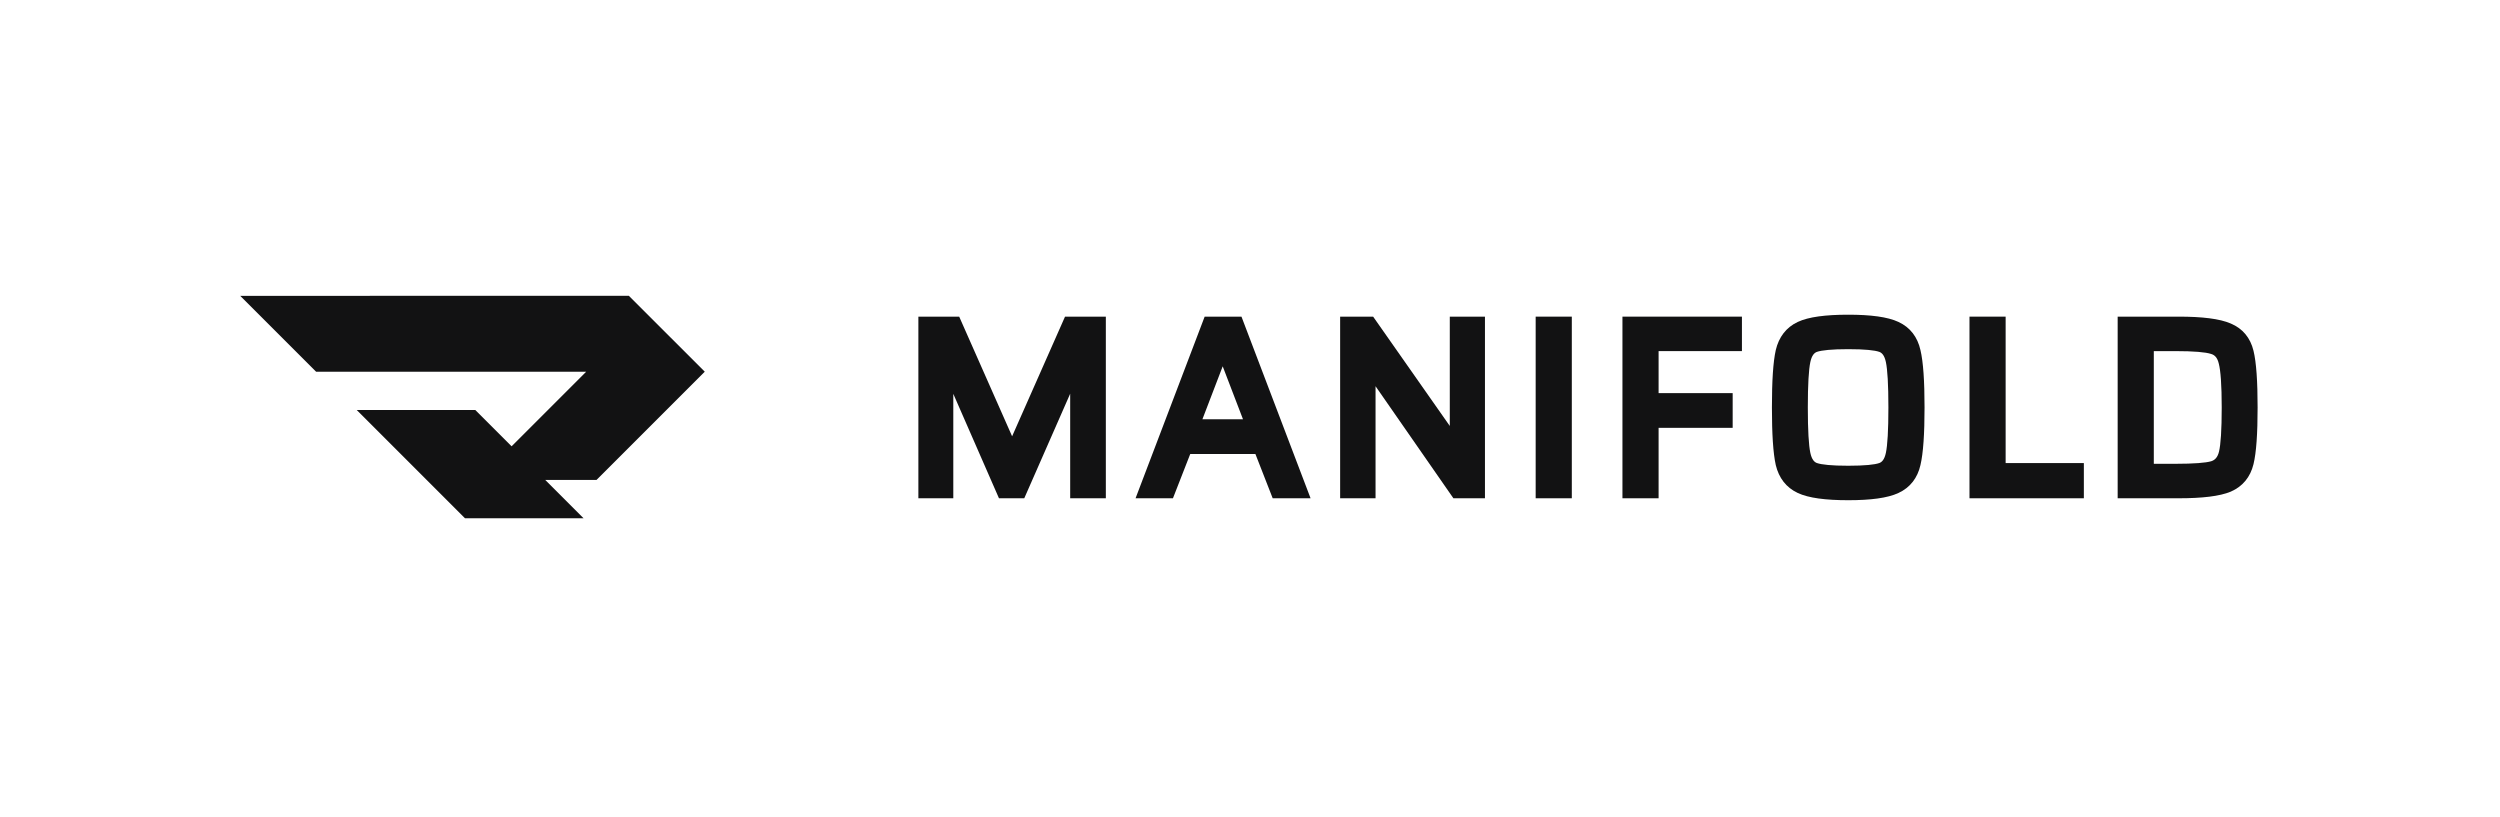
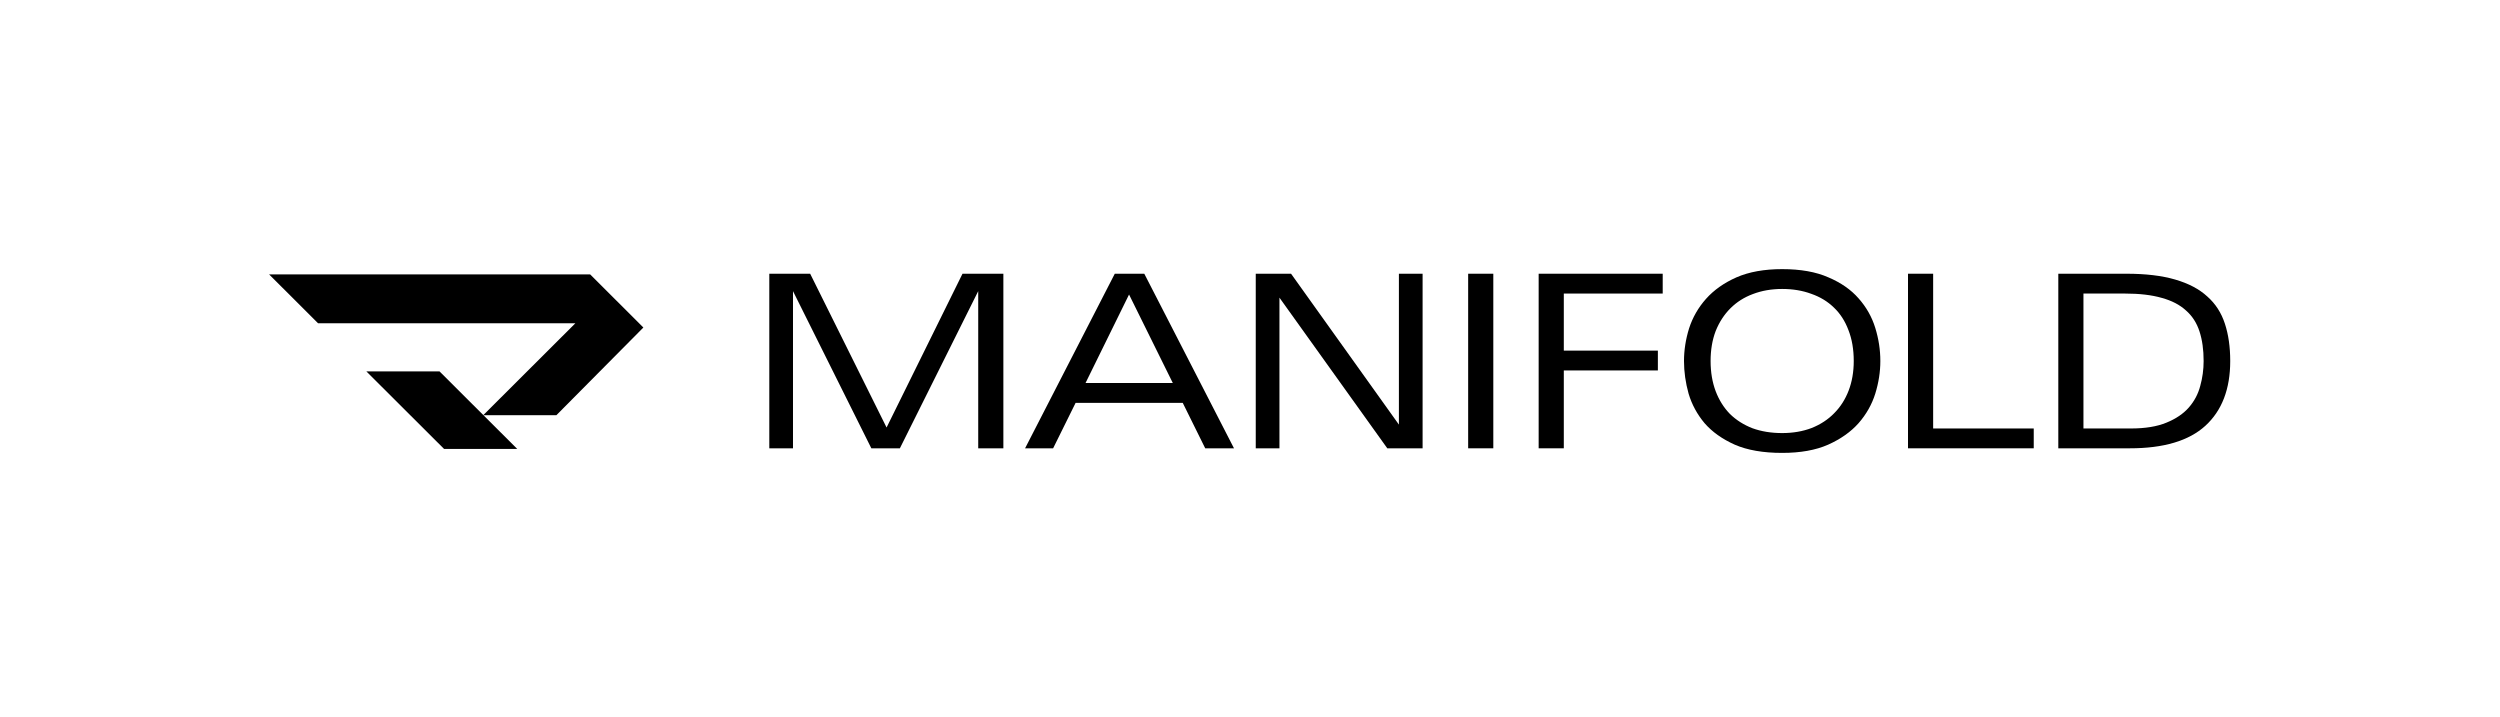
- <svg xmlns="http://www.w3.org/2000/svg" width="1124" height="367" viewBox="0 0 1124 367" fill="none">
-   <path d="M481.155 224.023V177.012L460.51 224.023H449.136L428.603 177.071V224.023H412.901V142.36H431.252L455.044 196.163L478.836 142.36H497.186V224.023H481.155Z" fill="#121213" />
-   <path fill-rule="evenodd" clip-rule="evenodd" d="M572.204 224.023L564.426 204.108H535.135L527.357 224.023H510.547L541.616 142.36H558.165L589.233 224.023H572.204ZM549.726 164.695L540.603 188.502H558.849L549.726 164.695Z" fill="#121213" />
-   <path d="M653.449 224.023L618.446 173.641V224.023H602.525V142.36H617.361L651.826 191.512V142.36H667.637V224.023H653.449Z" fill="#121213" />
-   <path d="M690.436 224.023V142.36H706.686V224.023H690.436Z" fill="#121213" />
-   <path d="M729.453 224.023V142.36H783.171V157.857H745.703V176.749H779.008V192.355H745.703V224.023H729.453Z" fill="#121213" />
-   <path fill-rule="evenodd" clip-rule="evenodd" d="M798.386 209.091L798.38 209.063C797.196 203.733 796.656 195.024 796.656 183.192C796.656 171.363 797.196 162.683 798.382 157.419L798.386 157.401L798.39 157.383C799.768 151.566 803.041 147.205 808.251 144.754C813.155 142.446 820.911 141.489 830.965 141.489C840.944 141.489 848.658 142.446 853.56 144.749C858.839 147.195 862.13 151.557 863.435 157.402C864.701 162.693 865.274 171.384 865.274 183.192C865.274 195.014 864.699 203.738 863.434 209.093C862.124 214.883 858.822 219.196 853.56 221.634C848.658 223.937 840.944 224.894 830.965 224.894C820.911 224.894 813.155 223.937 808.251 221.629C803.059 219.187 799.777 214.878 798.393 209.12L798.386 209.091ZM830.965 209.397C838.469 209.397 842.934 208.898 844.926 208.183C846.039 207.784 847.23 206.716 847.893 203.6C848.613 200.223 849.024 193.523 849.024 183.192C849.024 172.86 848.613 166.16 847.893 162.783C847.23 159.668 846.039 158.599 844.926 158.2C842.934 157.485 838.469 156.987 830.965 156.987C823.492 156.987 818.971 157.48 816.882 158.205C815.773 158.607 814.588 159.68 813.927 162.783C813.208 166.16 812.796 172.86 812.796 183.192C812.796 193.523 813.208 200.223 813.927 203.6C814.588 206.704 815.773 207.776 816.882 208.179C818.972 208.903 823.492 209.397 830.965 209.397Z" fill="#121213" />
-   <path d="M885.482 142.36H901.732V208.199H936.9V224.023H885.482V142.36Z" fill="#121213" />
-   <path fill-rule="evenodd" clip-rule="evenodd" d="M952.102 142.36H979.509C989.973 142.36 997.975 143.278 1002.99 145.468C1008.35 147.731 1011.77 151.934 1013.17 157.687C1014.45 162.909 1015.02 171.508 1015.02 183.192C1015.02 194.875 1014.45 203.474 1013.17 208.696C1011.77 214.45 1008.36 218.677 1003.01 221.015L1002.99 221.025L1002.97 221.034C997.973 223.137 989.984 224.023 979.509 224.023H952.102V142.36ZM997.561 163.448L997.553 163.417C996.895 160.69 995.672 159.59 994.108 159.136L994.06 159.121L994.012 159.106C991.679 158.353 986.51 157.857 977.975 157.857H968.352V208.526H977.975C986.552 208.526 991.787 208.073 994.17 207.371C995.802 206.849 997.016 205.687 997.664 203.071C998.432 199.888 998.883 193.384 998.883 183.192C998.883 173.067 998.393 166.628 997.569 163.479L997.561 163.448Z" fill="#121213" />
-   <path d="M108 133.009L142.116 167.125L263.546 167.118L230.011 200.653L213.681 184.323H160.37L209.047 233H262.358L245.149 215.791H268.184L316.86 167.116H316.861V167.115H316.86L282.745 133L108 133.009Z" fill="#121213" />
+ <svg xmlns="http://www.w3.org/2000/svg" width="1124" height="322" viewBox="0 0 1124 322" fill="none">
+   <path d="M289.256 147.254L265.345 123.38H121L142.988 145.328H258.695L217.302 186.631L197.609 166.981H164.716L199.649 201.831H232.542L217.346 186.676H250.15L289.256 147.254Z" fill="black" />
+   <path d="M1002.71 162.312C1002.71 174.923 998.977 184.635 991.512 191.448C984.12 198.188 972.813 201.558 957.593 201.558H925.413V123.065H955.962C964.659 123.065 971.98 123.935 977.923 125.675C983.938 127.414 988.758 129.951 992.382 133.285C996.078 136.546 998.724 140.641 1000.32 145.57C1001.91 150.426 1002.71 156.006 1002.71 162.312ZM990.751 162.312C990.751 157.238 990.135 152.817 988.903 149.048C987.671 145.207 985.642 142.054 982.815 139.59C980.061 137.054 976.437 135.169 971.943 133.937C967.45 132.632 961.905 131.98 955.31 131.98H936.719V192.643H958.028C964.478 192.643 969.805 191.774 974.009 190.034C978.285 188.295 981.655 186.012 984.119 183.185C986.584 180.359 988.287 177.133 989.229 173.509C990.244 169.886 990.751 166.153 990.751 162.312Z" fill="black" />
+   <path d="M857.837 201.558V123.065H869.143V192.643H914.369V201.558H857.837Z" fill="black" />
+   <path d="M845.403 162.312C845.403 167.168 844.642 172.06 843.12 176.989C841.598 181.844 839.098 186.266 835.619 190.252C832.14 194.166 827.574 197.391 821.92 199.928C816.34 202.392 809.454 203.624 801.264 203.624C792.712 203.624 785.609 202.392 779.956 199.928C774.303 197.391 769.773 194.166 766.367 190.252C763.033 186.266 760.641 181.844 759.192 176.989C757.815 172.06 757.126 167.168 757.126 162.312C757.126 157.456 757.887 152.564 759.409 147.635C761.004 142.707 763.54 138.286 767.019 134.372C770.57 130.386 775.137 127.161 780.717 124.696C786.37 122.232 793.22 121 801.264 121C809.527 121 816.448 122.232 822.029 124.696C827.682 127.088 832.212 130.241 835.619 134.155C839.098 138.068 841.598 142.489 843.12 147.418C844.642 152.346 845.403 157.311 845.403 162.312ZM833.444 162.312C833.444 157.094 832.647 152.455 831.053 148.396C829.531 144.338 827.356 140.967 824.53 138.286C821.703 135.532 818.297 133.466 814.31 132.089C810.397 130.639 806.048 129.915 801.264 129.915C796.481 129.915 792.096 130.676 788.11 132.198C784.196 133.647 780.826 135.785 777.999 138.612C775.173 141.439 772.962 144.845 771.368 148.831C769.846 152.817 769.085 157.311 769.085 162.312C769.085 167.313 769.846 171.843 771.368 175.901C772.89 179.888 775.028 183.294 777.782 186.121C780.609 188.875 783.979 191.013 787.892 192.535C791.879 193.984 796.336 194.709 801.264 194.709C806.12 194.709 810.542 193.948 814.528 192.426C818.514 190.832 821.884 188.621 824.638 185.794C827.465 182.968 829.639 179.561 831.161 175.575C832.683 171.589 833.444 167.168 833.444 162.312Z" fill="black" />
+   <path d="M703.087 131.98V157.637H745.377V166.552H703.087V201.558H691.78V123.065H747.551V131.98H703.087Z" fill="black" />
+   <path d="M660.085 201.558V123.065H671.391V201.558H660.085Z" fill="black" />
+   <path d="M623.727 201.558L575.24 133.828V201.558H564.586V123.065H580.458L628.946 190.904V123.065H639.6V201.558H623.727Z" fill="black" />
+   <path d="M541.867 201.558L531.757 181.12H483.596L473.485 201.558H460.874L501.207 123.065H514.471L554.804 201.558H541.867ZM507.622 132.415L488.053 172.205H527.299L507.622 132.415Z" fill="black" />
+   <path d="M439.807 201.558V130.893L404.583 201.558H391.755L356.531 130.893V201.558H345.877V123.065H364.25L398.604 192.209L432.741 123.065H451.114V201.558H439.807Z" fill="black" />
</svg>
